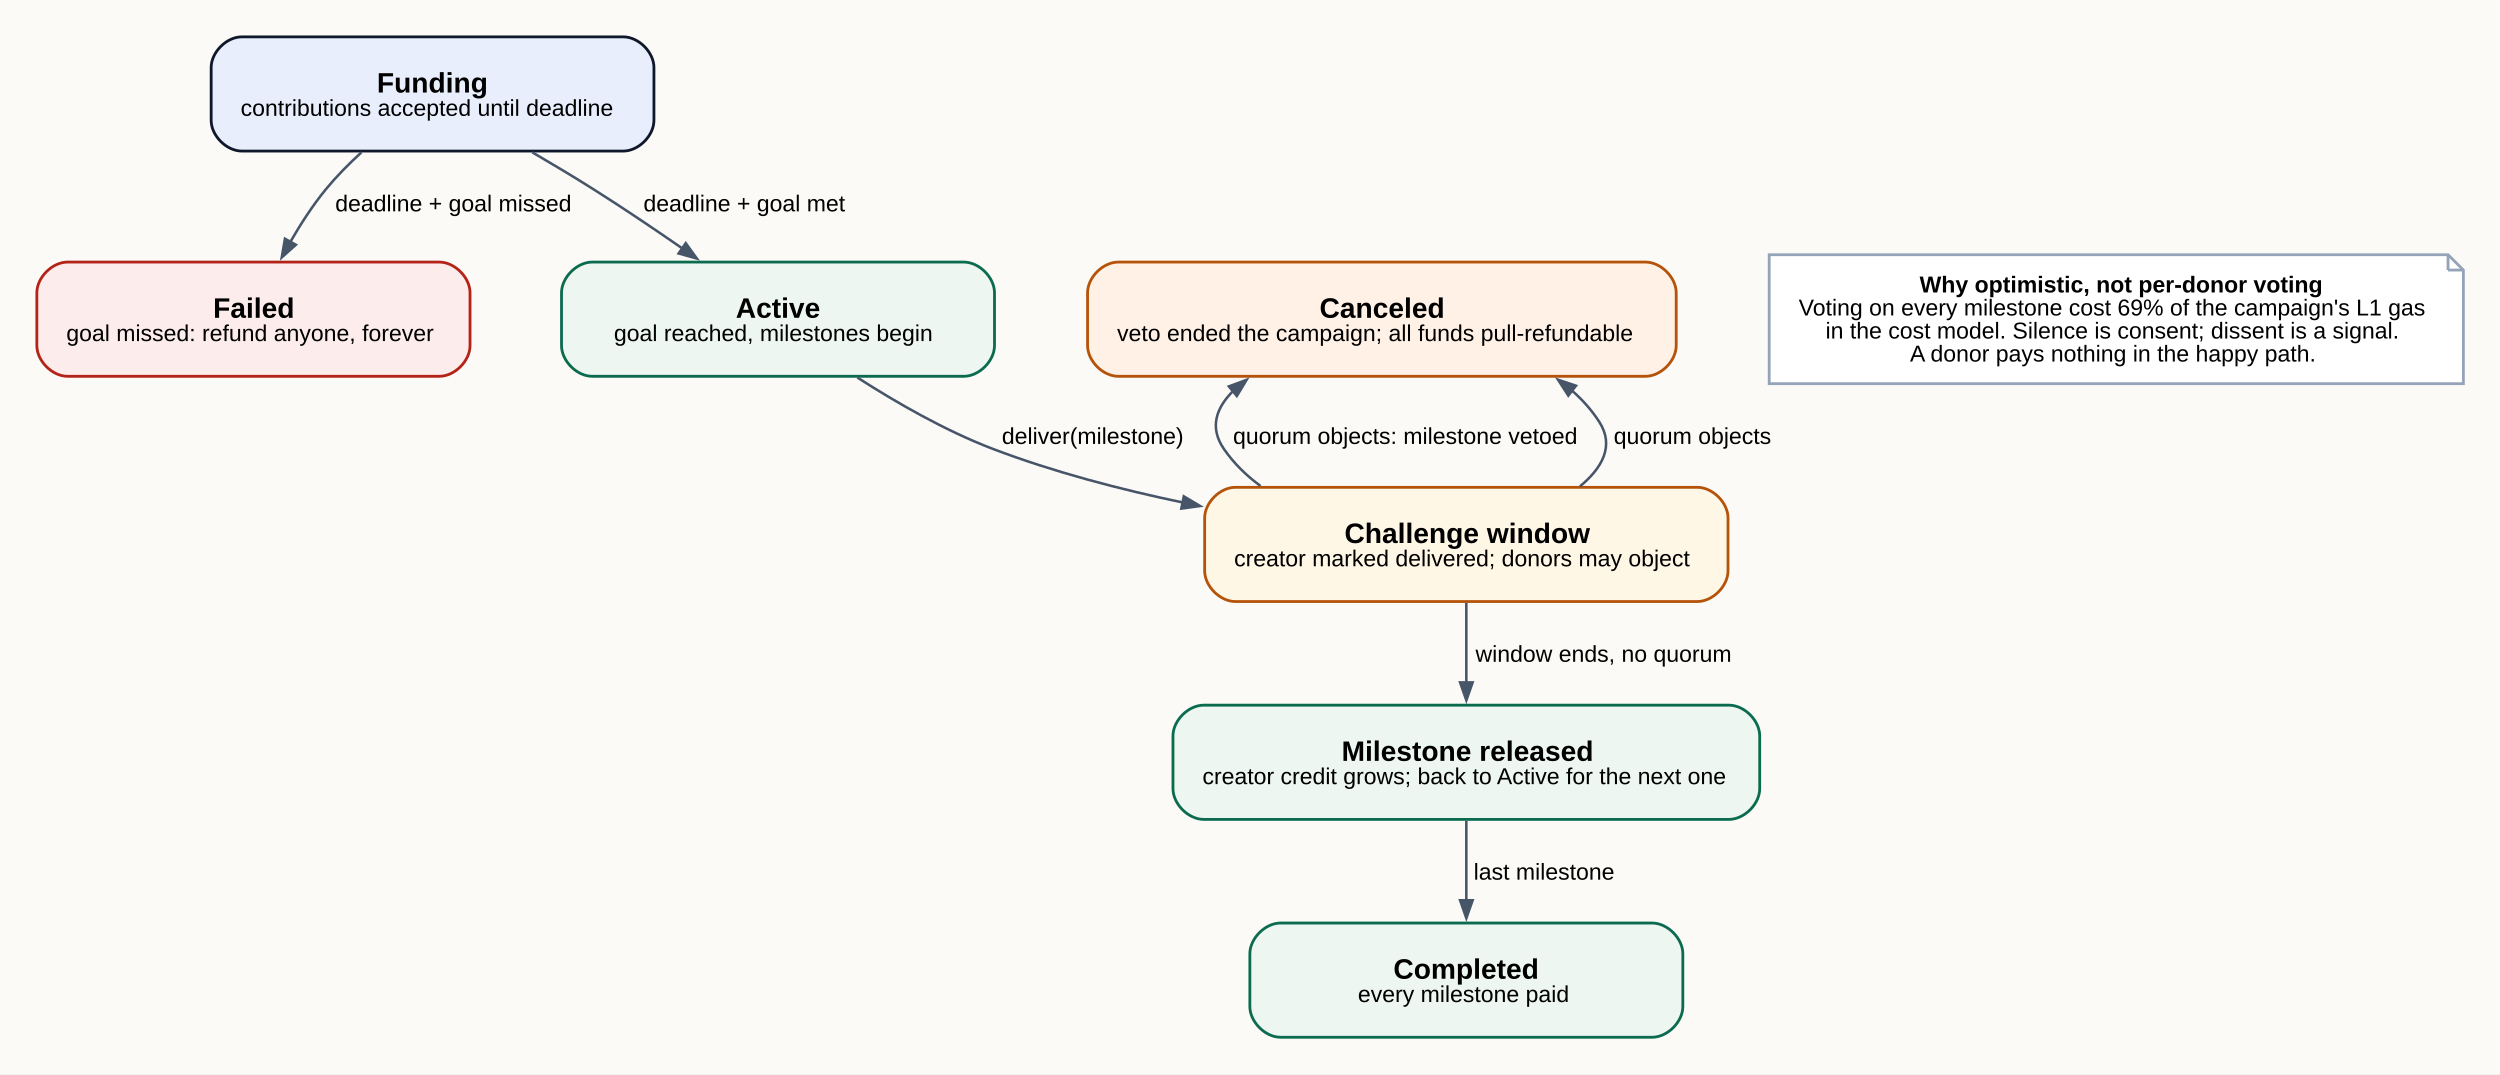
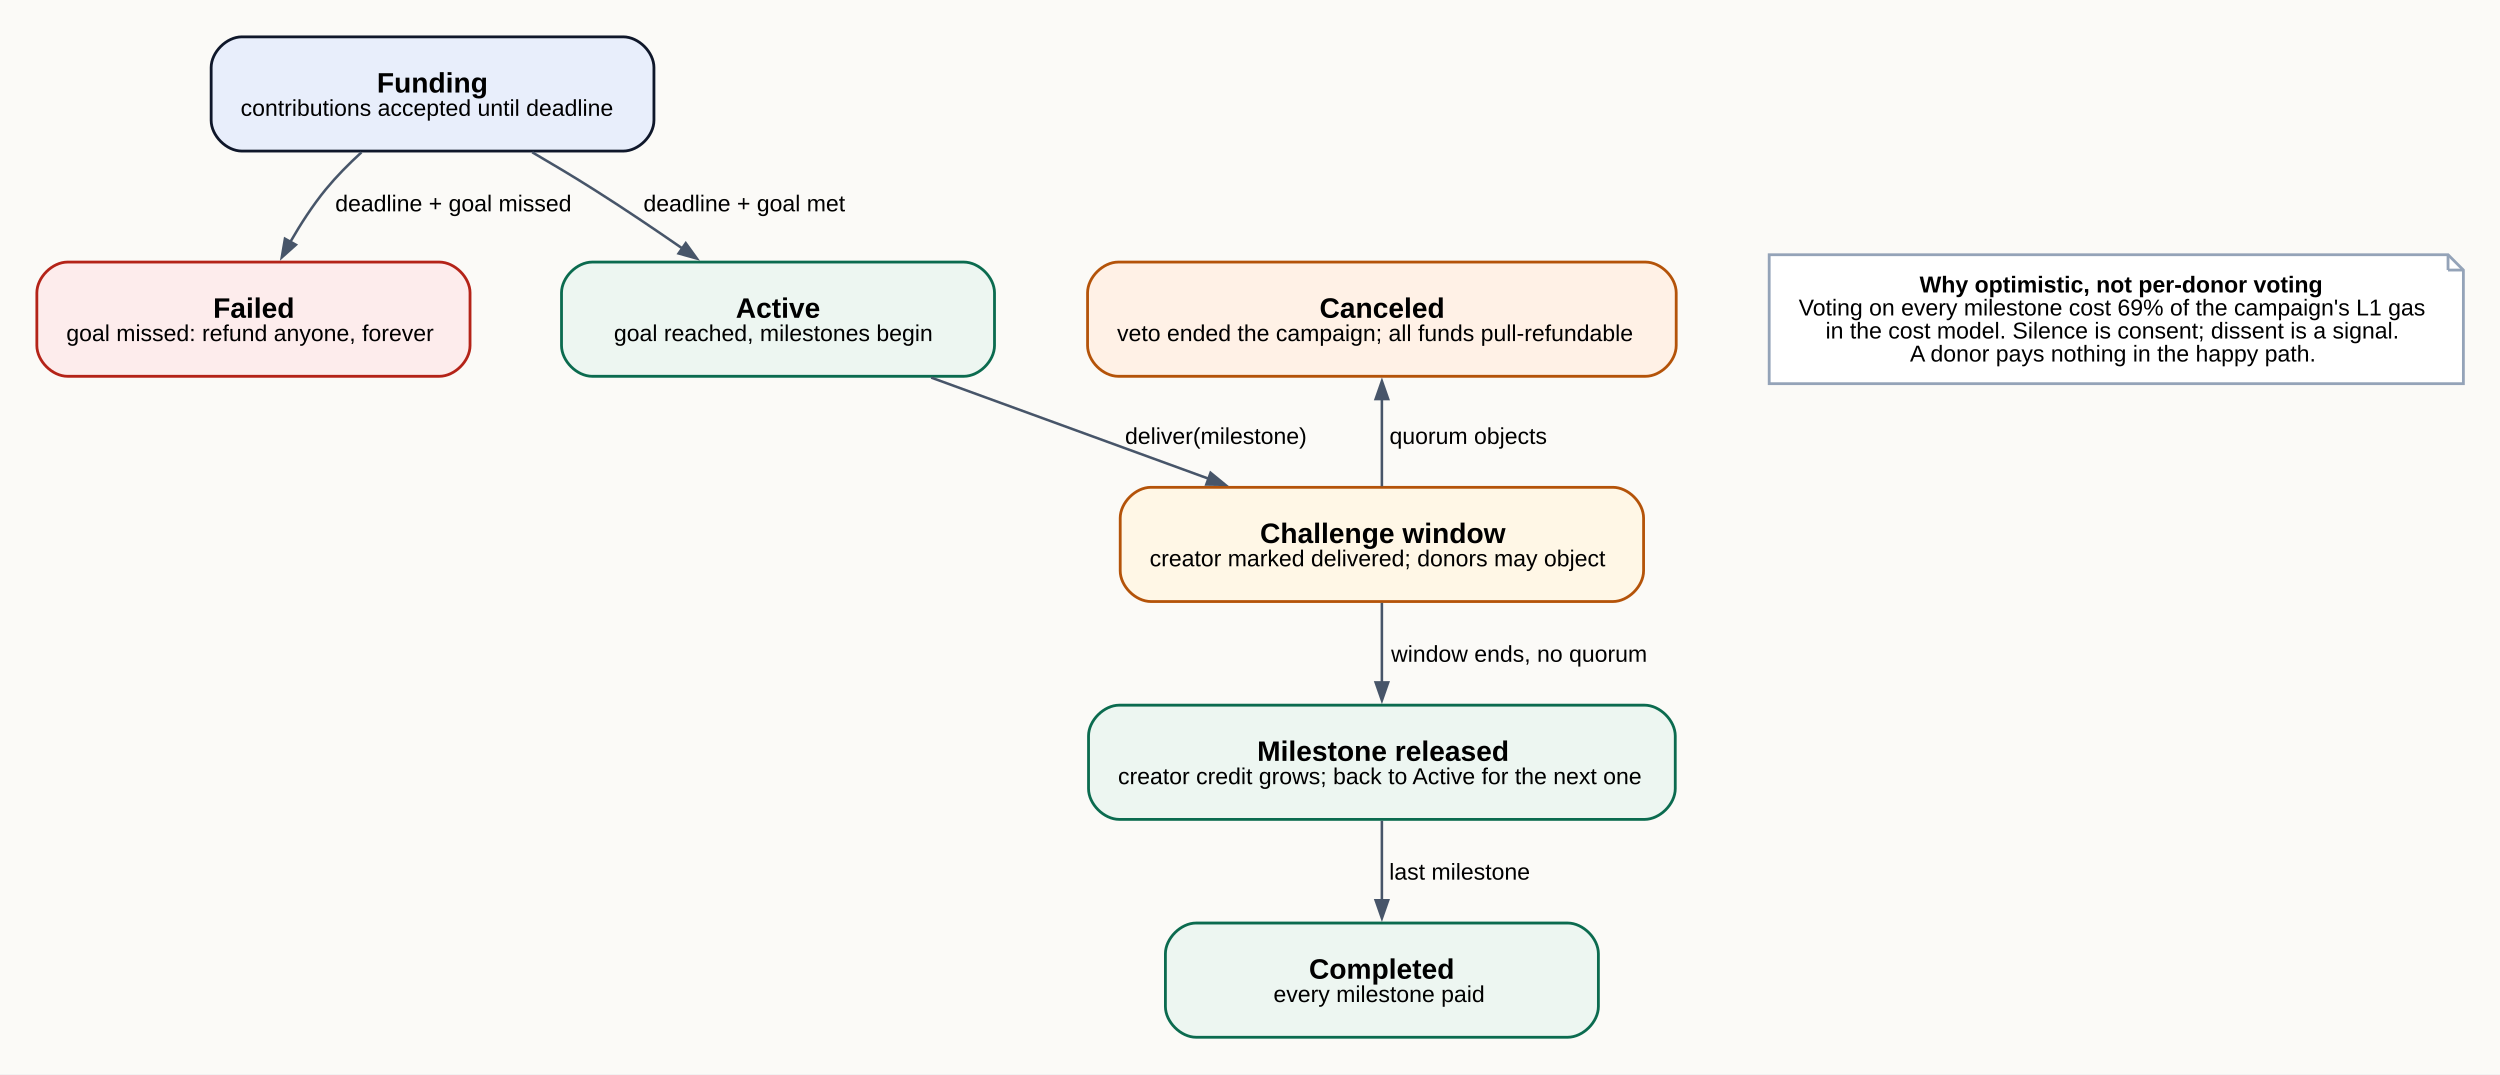
<svg xmlns="http://www.w3.org/2000/svg" width="977pt" height="420pt" viewBox="0.00 0.00 977.00 420.00">
  <g id="graph0" class="graph" transform="scale(1 1) rotate(0) translate(14.4 405.36)">
    <polygon fill="#fbfaf7" stroke="none" points="-14.4,14.4 -14.4,-405.36 962.69,-405.36 962.69,14.4 -14.4,14.4" />
    <g id="node1" class="node">
      <path fill="#e8eefb" stroke="#0f172a" stroke-width="1.1" d="M229.16,-390.96C229.16,-390.96 80.12,-390.96 80.12,-390.96 74.12,-390.96 68.12,-384.96 68.12,-378.96 68.12,-378.96 68.12,-358.32 68.12,-358.32 68.12,-352.32 74.12,-346.32 80.12,-346.32 80.12,-346.32 229.16,-346.32 229.16,-346.32 235.16,-346.32 241.16,-352.32 241.16,-358.32 241.16,-358.32 241.16,-378.96 241.16,-378.96 241.16,-384.96 235.16,-390.96 229.16,-390.96" />
      <text xml:space="preserve" text-anchor="start" x="132.89" y="-369.19" font-family="Arial" font-weight="bold" font-size="11.00">Funding</text>
      <text xml:space="preserve" text-anchor="start" x="79.64" y="-360.09" font-family="Arial" font-size="9.00">contributions accepted until deadline</text>
    </g>
    <g id="node2" class="node">
      <path fill="#fdecec" stroke="#b42318" stroke-width="1.1" d="M157.29,-302.94C157.29,-302.94 12,-302.94 12,-302.94 6,-302.94 0,-296.94 0,-290.94 0,-290.94 0,-270.3 0,-270.3 0,-264.3 6,-258.3 12,-258.3 12,-258.3 157.29,-258.3 157.29,-258.3 163.29,-258.3 169.29,-264.3 169.29,-270.3 169.29,-270.3 169.29,-290.94 169.29,-290.94 169.29,-296.94 163.29,-302.94 157.29,-302.94" />
      <text xml:space="preserve" text-anchor="start" x="68.89" y="-281.17" font-family="Arial" font-weight="bold" font-size="11.00">Failed</text>
      <text xml:space="preserve" text-anchor="start" x="11.52" y="-272.07" font-family="Arial" font-size="9.00">goal missed: refund anyone, forever</text>
    </g>
-     <g id="edge2" class="edge">
+     <g id="edge1" class="edge">
      <path fill="none" stroke="#475569" d="M126.86,-345.83C121.92,-341.31 117.03,-336.38 112.89,-331.32 107.82,-325.12 103.13,-317.88 99.1,-310.88" />
      <polygon fill="#475569" stroke="#475569" points="101.24,-309.7 95.71,-304.76 96.96,-312.07 101.24,-309.7" />
      <text xml:space="preserve" text-anchor="middle" x="162.77" y="-322.77" font-family="Arial" font-size="9.00"> deadline + goal missed </text>
    </g>
    <g id="node3" class="node">
      <path fill="#edf6f1" stroke="#0b6b4f" stroke-width="1.1" d="M362.25,-302.94C362.25,-302.94 217.04,-302.94 217.04,-302.94 211.04,-302.94 205.04,-296.94 205.04,-290.94 205.04,-290.94 205.04,-270.3 205.04,-270.3 205.04,-264.3 211.04,-258.3 217.04,-258.3 217.04,-258.3 362.25,-258.3 362.25,-258.3 368.25,-258.3 374.25,-264.3 374.25,-270.3 374.25,-270.3 374.25,-290.94 374.25,-290.94 374.25,-296.94 368.25,-302.94 362.25,-302.94" />
      <text xml:space="preserve" text-anchor="start" x="273.14" y="-281.17" font-family="Arial" font-weight="bold" font-size="11.00">Active</text>
      <text xml:space="preserve" text-anchor="start" x="225.52" y="-272.07" font-family="Arial" font-size="9.00">goal reached, milestones begin</text>
    </g>
-     <g id="edge3" class="edge">
+     <g id="edge2" class="edge">
      <path fill="none" stroke="#475569" d="M193.59,-345.85C201.62,-341.17 209.96,-336.18 217.64,-331.32 229.13,-324.06 241.38,-315.81 252.45,-308.14" />
      <polygon fill="#475569" stroke="#475569" points="253.59,-310.34 257.94,-304.32 250.79,-306.31 253.59,-310.34" />
      <text xml:space="preserve" text-anchor="middle" x="276.47" y="-322.77" font-family="Arial" font-size="9.00"> deadline + goal met </text>
    </g>
    <g id="node4" class="node">
-       <path fill="#fff7e6" stroke="#b45309" stroke-width="1.1" d="M648.91,-214.92C648.91,-214.92 468.38,-214.92 468.38,-214.92 462.38,-214.92 456.38,-208.92 456.38,-202.92 456.38,-202.92 456.38,-182.28 456.38,-182.28 456.38,-176.28 462.38,-170.28 468.38,-170.28 468.38,-170.28 648.91,-170.28 648.91,-170.28 654.91,-170.28 660.91,-176.28 660.91,-182.28 660.91,-182.28 660.91,-202.92 660.91,-202.92 660.91,-208.92 654.91,-214.92 648.91,-214.92" />
-       <text xml:space="preserve" text-anchor="start" x="511.02" y="-193.15" font-family="Arial" font-weight="bold" font-size="11.00">Challenge window</text>
-       <text xml:space="preserve" text-anchor="start" x="467.89" y="-184.05" font-family="Arial" font-size="9.00">creator marked delivered; donors may object</text>
+       <path fill="#fff7e6" stroke="#b45309" stroke-width="1.1" d="M615.91,-214.92C615.91,-214.92 435.38,-214.92 435.38,-214.92 429.38,-214.92 423.38,-208.92 423.38,-202.92 423.38,-202.92 423.38,-182.28 423.38,-182.28 423.38,-176.28 429.38,-170.28 435.38,-170.28 435.38,-170.28 615.91,-170.28 615.91,-170.28 621.91,-170.28 627.91,-176.28 627.91,-182.28 627.91,-182.28 627.91,-202.92 627.91,-202.92 627.91,-208.92 621.91,-214.92 615.91,-214.92" />
+       <text xml:space="preserve" text-anchor="start" x="478.02" y="-193.15" font-family="Arial" font-weight="bold" font-size="11.00">Challenge window</text>
+       <text xml:space="preserve" text-anchor="start" x="434.89" y="-184.05" font-family="Arial" font-size="9.00">creator marked delivered; donors may object</text>
    </g>
-     <g id="edge4" class="edge">
-       <path fill="none" stroke="#475569" d="M320.66,-257.82C335.98,-247.97 355.12,-236.98 373.64,-229.92 397.1,-220.98 423.11,-214.14 448.04,-208.94" />
-       <polygon fill="#475569" stroke="#475569" points="448.23,-211.4 454.6,-207.61 447.26,-206.6 448.23,-211.4" />
-       <text xml:space="preserve" text-anchor="middle" x="412.64" y="-231.87" font-family="Arial" font-size="9.00"> deliver(milestone) </text>
+     <g id="edge3" class="edge">
+       <path fill="none" stroke="#475569" d="M349.5,-257.8C382.64,-245.72 423.93,-230.67 458.2,-218.18" />
+       <polygon fill="#475569" stroke="#475569" points="458.69,-220.61 464.43,-215.91 457.01,-216.01 458.69,-220.61" />
+       <text xml:space="preserve" text-anchor="middle" x="460.77" y="-231.87" font-family="Arial" font-size="9.00"> deliver(milestone) </text>
    </g>
    <g id="node5" class="node">
      <path fill="#fff1e6" stroke="#b45309" stroke-width="1.1" d="M628.66,-302.94C628.66,-302.94 422.62,-302.94 422.62,-302.94 416.62,-302.94 410.62,-296.94 410.62,-290.94 410.62,-290.94 410.62,-270.3 410.62,-270.3 410.62,-264.3 416.62,-258.3 422.62,-258.3 422.62,-258.3 628.66,-258.3 628.66,-258.3 634.66,-258.3 640.66,-264.3 640.66,-270.3 640.66,-270.3 640.66,-290.94 640.66,-290.94 640.66,-296.94 634.66,-302.94 628.66,-302.94" />
      <text xml:space="preserve" text-anchor="start" x="501.27" y="-281.17" font-family="Arial" font-weight="bold" font-size="11.00">Canceled</text>
      <text xml:space="preserve" text-anchor="start" x="422.14" y="-272.07" font-family="Arial" font-size="9.00">veto ended the campaign; all funds pull-refundable</text>
    </g>
-     <g id="edge1" class="edge">
-       <path fill="none" stroke="#475569" d="M478.21,-215.44C472.69,-219.48 467.79,-224.26 463.89,-229.92 458.17,-238.25 460.81,-245.89 467.49,-252.55" />
-       <polygon fill="#475569" stroke="#475569" points="465.83,-254.36 472.79,-256.94 468.96,-250.59 465.83,-254.36" />
-       <text xml:space="preserve" text-anchor="middle" x="534.77" y="-231.87" font-family="Arial" font-size="9.00"> quorum objects: milestone vetoed </text>
+     <g id="edge5" class="edge">
+       <path fill="none" stroke="#475569" d="M525.64,-215.3C525.64,-225.69 525.64,-238.3 525.64,-249.59" />
+       <polygon fill="#475569" stroke="#475569" points="523.2,-249.4 525.65,-256.4 528.1,-249.4 523.2,-249.4" />
+       <text xml:space="preserve" text-anchor="middle" x="559.39" y="-231.87" font-family="Arial" font-size="9.00"> quorum objects </text>
+     </g>
+     <g id="node6" class="node">
+       <path fill="#edf6f1" stroke="#0b6b4f" stroke-width="1.1" d="M628.29,-129.78C628.29,-129.78 423,-129.78 423,-129.78 417,-129.78 411,-123.78 411,-117.78 411,-117.78 411,-97.14 411,-97.14 411,-91.14 417,-85.14 423,-85.14 423,-85.14 628.29,-85.14 628.29,-85.14 634.29,-85.14 640.29,-91.14 640.29,-97.14 640.29,-97.14 640.29,-117.78 640.29,-117.78 640.29,-123.78 634.29,-129.78 628.29,-129.78" />
+       <text xml:space="preserve" text-anchor="start" x="476.89" y="-108.01" font-family="Arial" font-weight="bold" font-size="11.00">Milestone released</text>
+       <text xml:space="preserve" text-anchor="start" x="422.52" y="-98.91" font-family="Arial" font-size="9.00">creator credit grows; back to Active for the next one</text>
+     </g>
+     <g id="edge4" class="edge">
+       <path fill="none" stroke="#475569" d="M525.64,-169.76C525.64,-160.21 525.64,-148.85 525.64,-138.53" />
+       <polygon fill="#475569" stroke="#475569" points="528.1,-138.67 525.65,-131.67 523.2,-138.67 528.1,-138.67" />
+       <text xml:space="preserve" text-anchor="middle" x="579.27" y="-146.73" font-family="Arial" font-size="9.00"> window ends, no quorum </text>
+     </g>
+     <g id="node7" class="node">
+       <path fill="#edf6f1" stroke="#0b6b4f" stroke-width="1.1" d="M598.25,-44.64C598.25,-44.64 453.04,-44.64 453.04,-44.64 447.04,-44.64 441.04,-38.64 441.04,-32.64 441.04,-32.64 441.04,-12 441.04,-12 441.04,-6 447.04,0 453.04,0 453.04,0 598.25,0 598.25,0 604.25,0 610.25,-6 610.25,-12 610.25,-12 610.25,-32.64 610.25,-32.64 610.25,-38.64 604.25,-44.64 598.25,-44.64" />
+       <text xml:space="preserve" text-anchor="start" x="497.14" y="-22.87" font-family="Arial" font-weight="bold" font-size="11.00">Completed</text>
+       <text xml:space="preserve" text-anchor="start" x="483.27" y="-13.77" font-family="Arial" font-size="9.00">every milestone paid</text>
    </g>
    <g id="edge6" class="edge">
-       <path fill="none" stroke="#475569" d="M603.03,-215.27C611.76,-222.5 616.6,-231.11 610.64,-240.42 607.64,-245.11 603.92,-249.25 599.73,-252.89" />
-       <polygon fill="#475569" stroke="#475569" points="598.5,-250.74 594.47,-256.97 601.5,-254.62 598.5,-250.74" />
-       <text xml:space="preserve" text-anchor="middle" x="647.01" y="-231.87" font-family="Arial" font-size="9.00"> quorum objects </text>
-     </g>
-     <g id="node6" class="node">
-       <path fill="#edf6f1" stroke="#0b6b4f" stroke-width="1.1" d="M661.29,-129.78C661.29,-129.78 456,-129.78 456,-129.78 450,-129.78 444,-123.78 444,-117.78 444,-117.78 444,-97.14 444,-97.14 444,-91.14 450,-85.14 456,-85.14 456,-85.14 661.29,-85.14 661.29,-85.14 667.29,-85.14 673.29,-91.14 673.29,-97.14 673.29,-97.14 673.29,-117.78 673.29,-117.78 673.29,-123.78 667.29,-129.78 661.29,-129.78" />
-       <text xml:space="preserve" text-anchor="start" x="509.89" y="-108.01" font-family="Arial" font-weight="bold" font-size="11.00">Milestone released</text>
-       <text xml:space="preserve" text-anchor="start" x="455.52" y="-98.91" font-family="Arial" font-size="9.00">creator credit grows; back to Active for the next one</text>
-     </g>
-     <g id="edge5" class="edge">
-       <path fill="none" stroke="#475569" d="M558.64,-169.76C558.64,-160.21 558.64,-148.85 558.64,-138.53" />
-       <polygon fill="#475569" stroke="#475569" points="561.1,-138.67 558.65,-131.67 556.2,-138.67 561.1,-138.67" />
-       <text xml:space="preserve" text-anchor="middle" x="612.27" y="-146.73" font-family="Arial" font-size="9.00"> window ends, no quorum </text>
-     </g>
-     <g id="node7" class="node">
-       <path fill="#edf6f1" stroke="#0b6b4f" stroke-width="1.1" d="M631.25,-44.64C631.25,-44.64 486.04,-44.64 486.04,-44.64 480.04,-44.64 474.04,-38.64 474.04,-32.64 474.04,-32.64 474.04,-12 474.04,-12 474.04,-6 480.04,0 486.04,0 486.04,0 631.25,0 631.25,0 637.25,0 643.25,-6 643.25,-12 643.25,-12 643.25,-32.64 643.25,-32.64 643.25,-38.64 637.25,-44.64 631.25,-44.64" />
-       <text xml:space="preserve" text-anchor="start" x="530.14" y="-22.87" font-family="Arial" font-weight="bold" font-size="11.00">Completed</text>
-       <text xml:space="preserve" text-anchor="start" x="516.27" y="-13.77" font-family="Arial" font-size="9.00">every milestone paid</text>
-     </g>
-     <g id="edge7" class="edge">
-       <path fill="none" stroke="#475569" d="M558.64,-84.62C558.64,-75.07 558.64,-63.71 558.64,-53.39" />
-       <polygon fill="#475569" stroke="#475569" points="561.1,-53.53 558.65,-46.53 556.2,-53.53 561.1,-53.53" />
-       <text xml:space="preserve" text-anchor="middle" x="589.02" y="-61.59" font-family="Arial" font-size="9.00"> last milestone </text>
+       <path fill="none" stroke="#475569" d="M525.64,-84.62C525.64,-75.07 525.64,-63.71 525.64,-53.39" />
+       <polygon fill="#475569" stroke="#475569" points="528.1,-53.53 525.65,-46.53 523.2,-53.53 528.1,-53.53" />
+       <text xml:space="preserve" text-anchor="middle" x="556.02" y="-61.59" font-family="Arial" font-size="9.00"> last milestone </text>
    </g>
    <g id="node8" class="node">
      <polygon fill="#ffffff" stroke="#94a3b8" stroke-width="1.1" points="942.29,-305.82 677,-305.82 677,-255.42 948.29,-255.42 948.29,-299.82 942.29,-305.82" />
      <polyline fill="none" stroke="#94a3b8" stroke-width="1.1" points="942.29,-305.82 942.29,-299.82" />
      <polyline fill="none" stroke="#94a3b8" stroke-width="1.1" points="948.29,-299.82 942.29,-299.82" />
      <text xml:space="preserve" text-anchor="start" x="735.77" y="-291.07" font-family="Arial" font-weight="bold" font-size="9.00">Why optimistic, not per-donor voting</text>
      <text xml:space="preserve" text-anchor="start" x="688.52" y="-282.07" font-family="Arial" font-size="9.00">Voting on every milestone cost 69% of the campaign's L1 gas</text>
      <text xml:space="preserve" text-anchor="start" x="699.02" y="-273.07" font-family="Arial" font-size="9.00">in the cost model. Silence is consent; dissent is a signal.</text>
      <text xml:space="preserve" text-anchor="start" x="732.02" y="-264.07" font-family="Arial" font-size="9.00">A donor pays nothing in the happy path.</text>
    </g>
  </g>
</svg>
